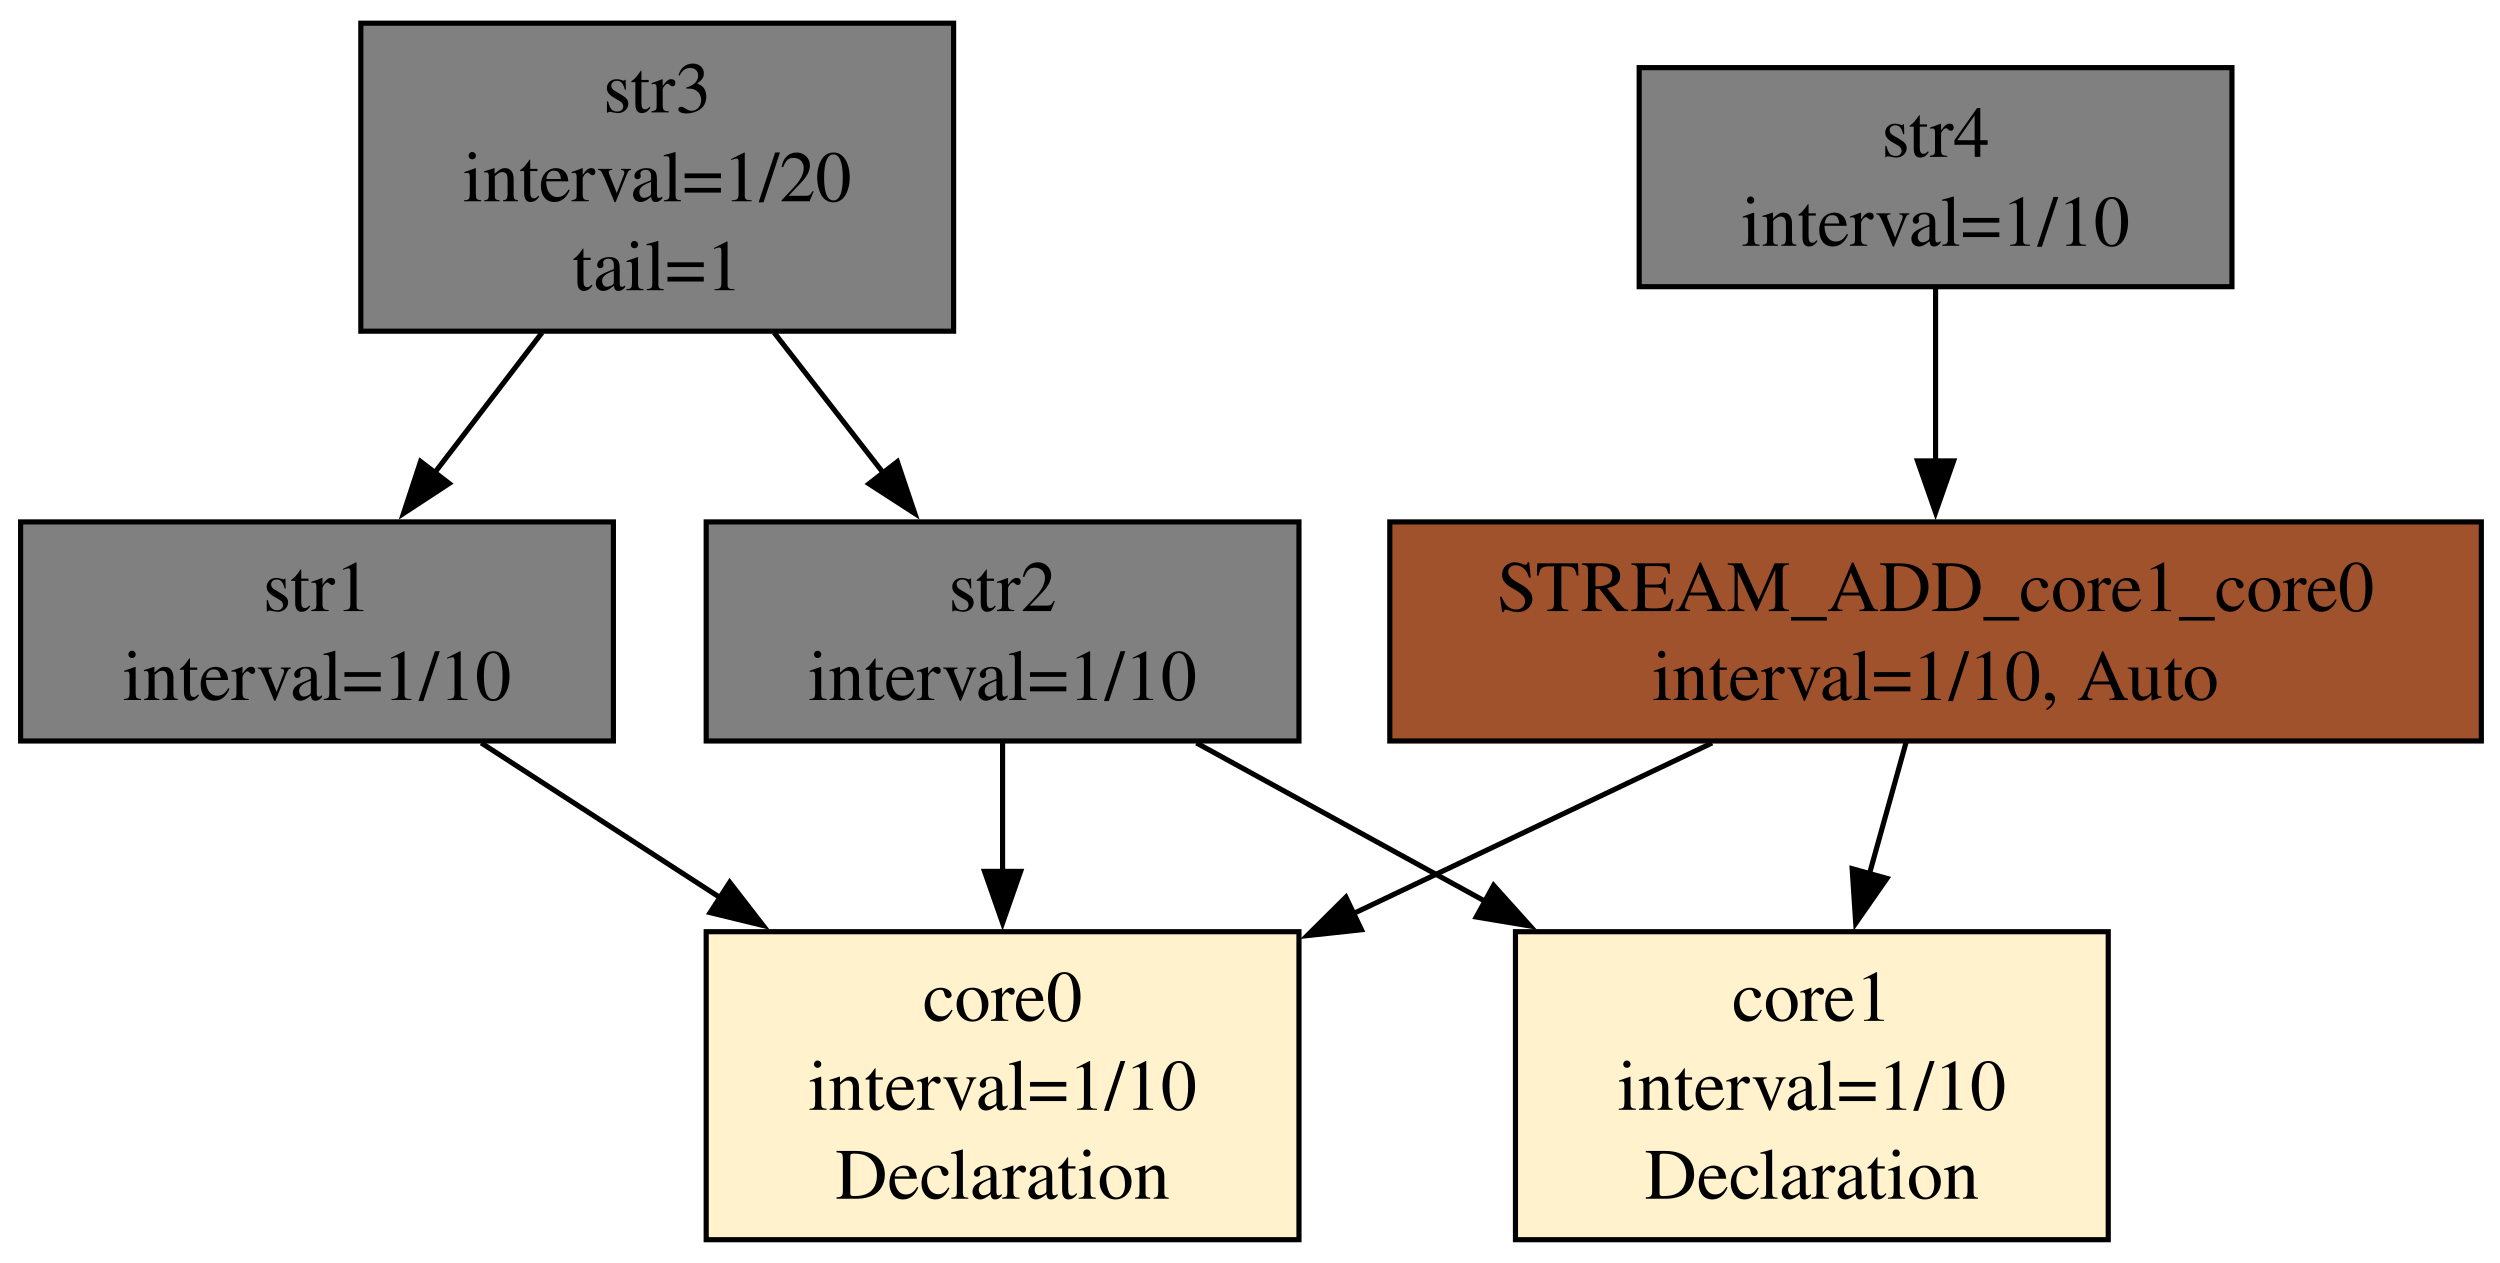
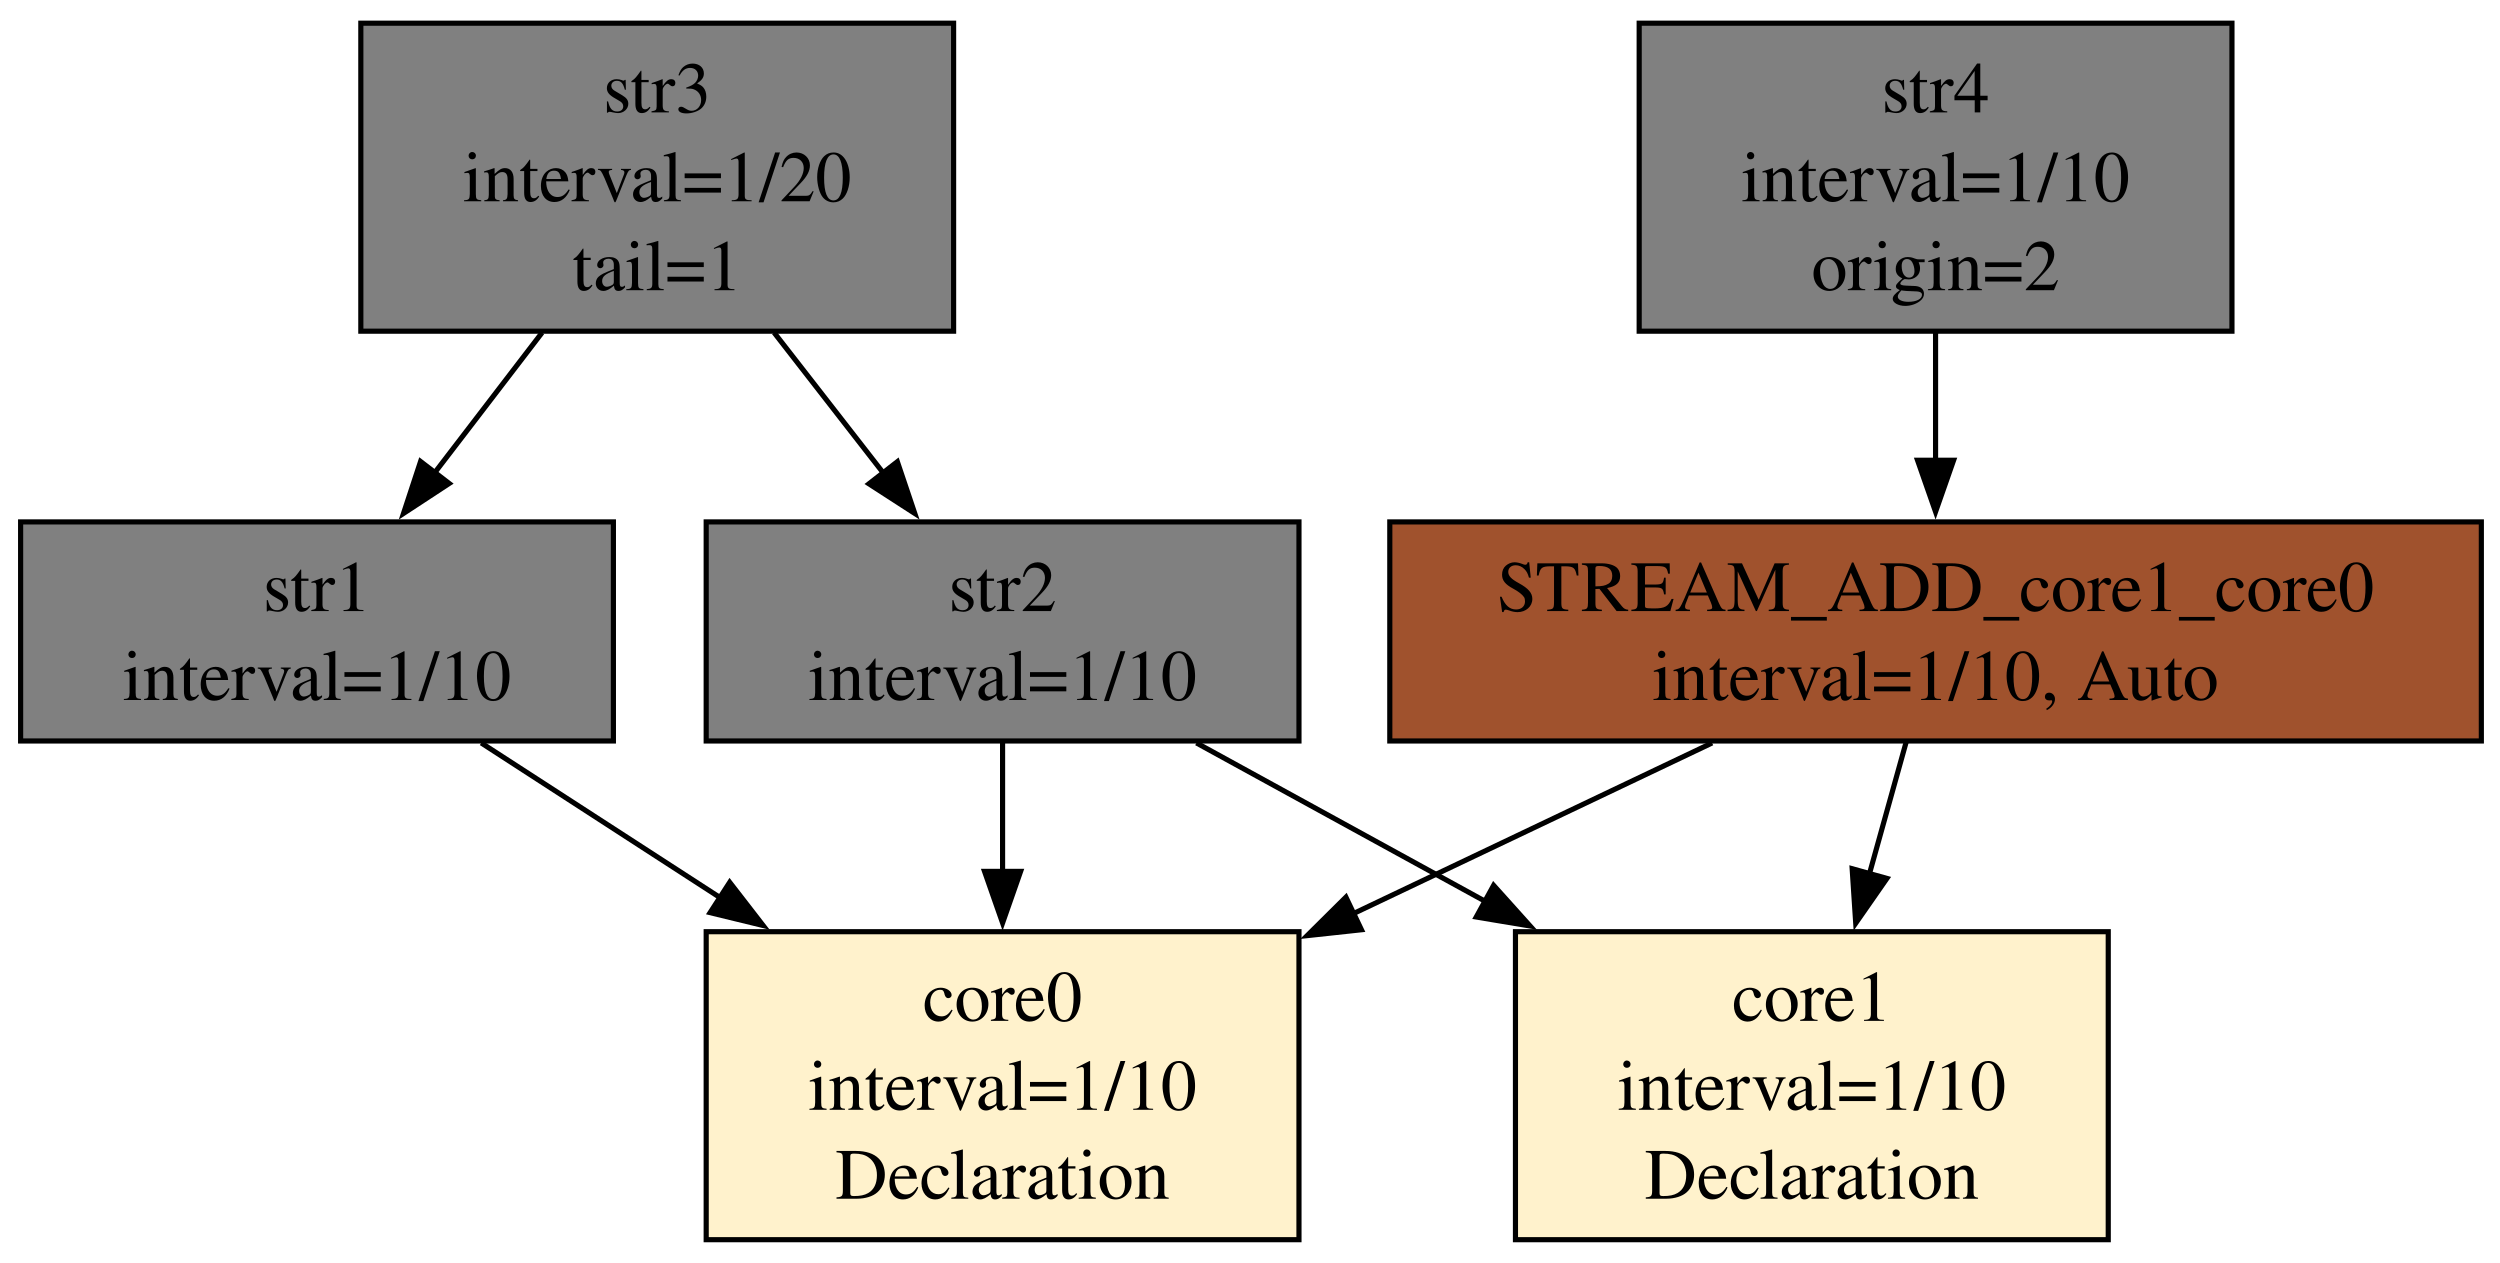
<svg xmlns="http://www.w3.org/2000/svg" width="485pt" height="245pt" viewBox="0.00 0.00 485.00 245.00">
  <g id="graph0" class="graph" transform="scale(1 1) rotate(0) translate(4 241)">
    <g id="node1" class="node">
      <polygon fill="#fff2cc" stroke="Black" points="133,-0.5 133,-60.25 248,-60.25 248,-0.5 133,-0.5" />
      <text xml:space="preserve" text-anchor="middle" x="190.5" y="-42.95" font-family="Times,serif" font-size="14.00">core0</text>
      <text xml:space="preserve" text-anchor="middle" x="190.5" y="-25.7" font-family="Times,serif" font-size="14.00">interval=1/10</text>
      <text xml:space="preserve" text-anchor="middle" x="190.5" y="-8.45" font-family="Times,serif" font-size="14.00">Declaration</text>
    </g>
    <g id="node2" class="node">
      <polygon fill="Gray" stroke="Black" points="0,-97.25 0,-139.75 115,-139.75 115,-97.25 0,-97.25" />
      <text xml:space="preserve" text-anchor="middle" x="57.5" y="-122.45" font-family="Times,serif" font-size="14.00">str1</text>
      <text xml:space="preserve" text-anchor="middle" x="57.5" y="-105.2" font-family="Times,serif" font-size="14.00">interval=1/10</text>
    </g>
    <g id="edge3" class="edge">
      <path fill="none" stroke="black" d="M89.36,-96.87C103.36,-87.8 120.21,-76.89 136.1,-66.6" />
      <polygon fill="black" stroke="black" points="137.56,-69.83 144.05,-61.45 133.76,-63.95 137.56,-69.83" />
    </g>
    <g id="node3" class="node">
      <polygon fill="#fff2cc" stroke="Black" points="290,-0.5 290,-60.25 405,-60.25 405,-0.5 290,-0.5" />
      <text xml:space="preserve" text-anchor="middle" x="347.5" y="-42.95" font-family="Times,serif" font-size="14.00">core1</text>
      <text xml:space="preserve" text-anchor="middle" x="347.5" y="-25.7" font-family="Times,serif" font-size="14.00">interval=1/10</text>
      <text xml:space="preserve" text-anchor="middle" x="347.5" y="-8.45" font-family="Times,serif" font-size="14.00">Declaration</text>
    </g>
    <g id="node4" class="node">
      <polygon fill="Gray" stroke="Black" points="133,-97.25 133,-139.75 248,-139.75 248,-97.25 133,-97.25" />
      <text xml:space="preserve" text-anchor="middle" x="190.5" y="-122.45" font-family="Times,serif" font-size="14.00">str2</text>
      <text xml:space="preserve" text-anchor="middle" x="190.5" y="-105.2" font-family="Times,serif" font-size="14.00">interval=1/10</text>
    </g>
    <g id="edge4" class="edge">
      <path fill="none" stroke="black" d="M190.5,-97.09C190.5,-89.48 190.5,-80.55 190.5,-71.77" />
      <polygon fill="black" stroke="black" points="194,-71.95 190.5,-61.95 187,-71.95 194,-71.95" />
    </g>
    <g id="edge5" class="edge">
      <path fill="none" stroke="black" d="M228.11,-96.87C244.87,-87.68 265.08,-76.59 284.08,-66.17" />
      <polygon fill="black" stroke="black" points="285.76,-69.24 292.84,-61.36 282.39,-63.1 285.76,-69.24" />
    </g>
    <g id="node5" class="node">
      <polygon fill="Gray" stroke="Black" points="66,-176.75 66,-236.5 181,-236.5 181,-176.75 66,-176.75" />
      <text xml:space="preserve" text-anchor="middle" x="123.5" y="-219.2" font-family="Times,serif" font-size="14.00">str3</text>
      <text xml:space="preserve" text-anchor="middle" x="123.5" y="-201.95" font-family="Times,serif" font-size="14.00">interval=1/20</text>
      <text xml:space="preserve" text-anchor="middle" x="123.5" y="-184.7" font-family="Times,serif" font-size="14.00">tail=1</text>
    </g>
    <g id="edge6" class="edge">
      <path fill="none" stroke="black" d="M101.16,-176.47C94.45,-167.72 87.1,-158.12 80.36,-149.33" />
      <polygon fill="black" stroke="black" points="83.14,-147.21 74.28,-141.4 77.59,-151.47 83.14,-147.21" />
    </g>
    <g id="edge7" class="edge">
      <path fill="none" stroke="black" d="M146.18,-176.47C153.06,-167.63 160.61,-157.92 167.51,-149.05" />
      <polygon fill="black" stroke="black" points="170.09,-151.43 173.47,-141.39 164.57,-147.14 170.09,-151.43" />
    </g>
    <g id="node6" class="node">
      <polygon fill="Sienna" stroke="Black" points="265.62,-97.25 265.62,-139.75 477.38,-139.75 477.38,-97.25 265.62,-97.25" />
      <text xml:space="preserve" text-anchor="middle" x="371.5" y="-122.45" font-family="Times,serif" font-size="14.00">STREAM_ADD_core1_core0</text>
      <text xml:space="preserve" text-anchor="middle" x="371.5" y="-105.2" font-family="Times,serif" font-size="14.00">interval=1/10, Auto</text>
    </g>
    <g id="edge1" class="edge">
      <path fill="none" stroke="black" d="M328.15,-96.87C307.28,-86.94 281.78,-74.81 258.43,-63.7" />
      <polygon fill="black" stroke="black" points="260.12,-60.63 249.59,-59.49 257.11,-66.95 260.12,-60.63" />
    </g>
    <g id="edge2" class="edge">
      <path fill="none" stroke="black" d="M365.81,-97.09C363.67,-89.39 361.15,-80.35 358.67,-71.48" />
      <polygon fill="black" stroke="black" points="362.06,-70.59 356.01,-61.9 355.32,-72.47 362.06,-70.59" />
    </g>
    <g id="node7" class="node">
-       <polygon fill="Gray" stroke="Black" points="314,-185.38 314,-227.88 429,-227.88 429,-185.38 314,-185.38" />
-       <text xml:space="preserve" text-anchor="middle" x="371.5" y="-210.57" font-family="Times,serif" font-size="14.00">str4</text>
-       <text xml:space="preserve" text-anchor="middle" x="371.5" y="-193.32" font-family="Times,serif" font-size="14.00">interval=1/10</text>
+       <polygon fill="Gray" stroke="Black" points="314,-176.75 314,-236.5 429,-236.5 429,-176.75 314,-176.75" />
+       <text xml:space="preserve" text-anchor="middle" x="371.5" y="-219.2" font-family="Times,serif" font-size="14.00">str4</text>
+       <text xml:space="preserve" text-anchor="middle" x="371.5" y="-201.95" font-family="Times,serif" font-size="14.00">interval=1/10</text>
+       <text xml:space="preserve" text-anchor="middle" x="371.5" y="-184.7" font-family="Times,serif" font-size="14.00">origin=2</text>
    </g>
    <g id="edge8" class="edge">
-       <path fill="none" stroke="black" d="M371.5,-185.21C371.5,-175.1 371.5,-162.65 371.5,-151.32" />
-       <polygon fill="black" stroke="black" points="375,-151.58 371.5,-141.58 368,-151.58 375,-151.58" />
+       <path fill="none" stroke="black" d="M371.5,-176.47C371.5,-168.47 371.5,-159.75 371.5,-151.59" />
+       <polygon fill="black" stroke="black" points="375,-151.71 371.5,-141.71 368,-151.71 375,-151.71" />
    </g>
  </g>
</svg>
